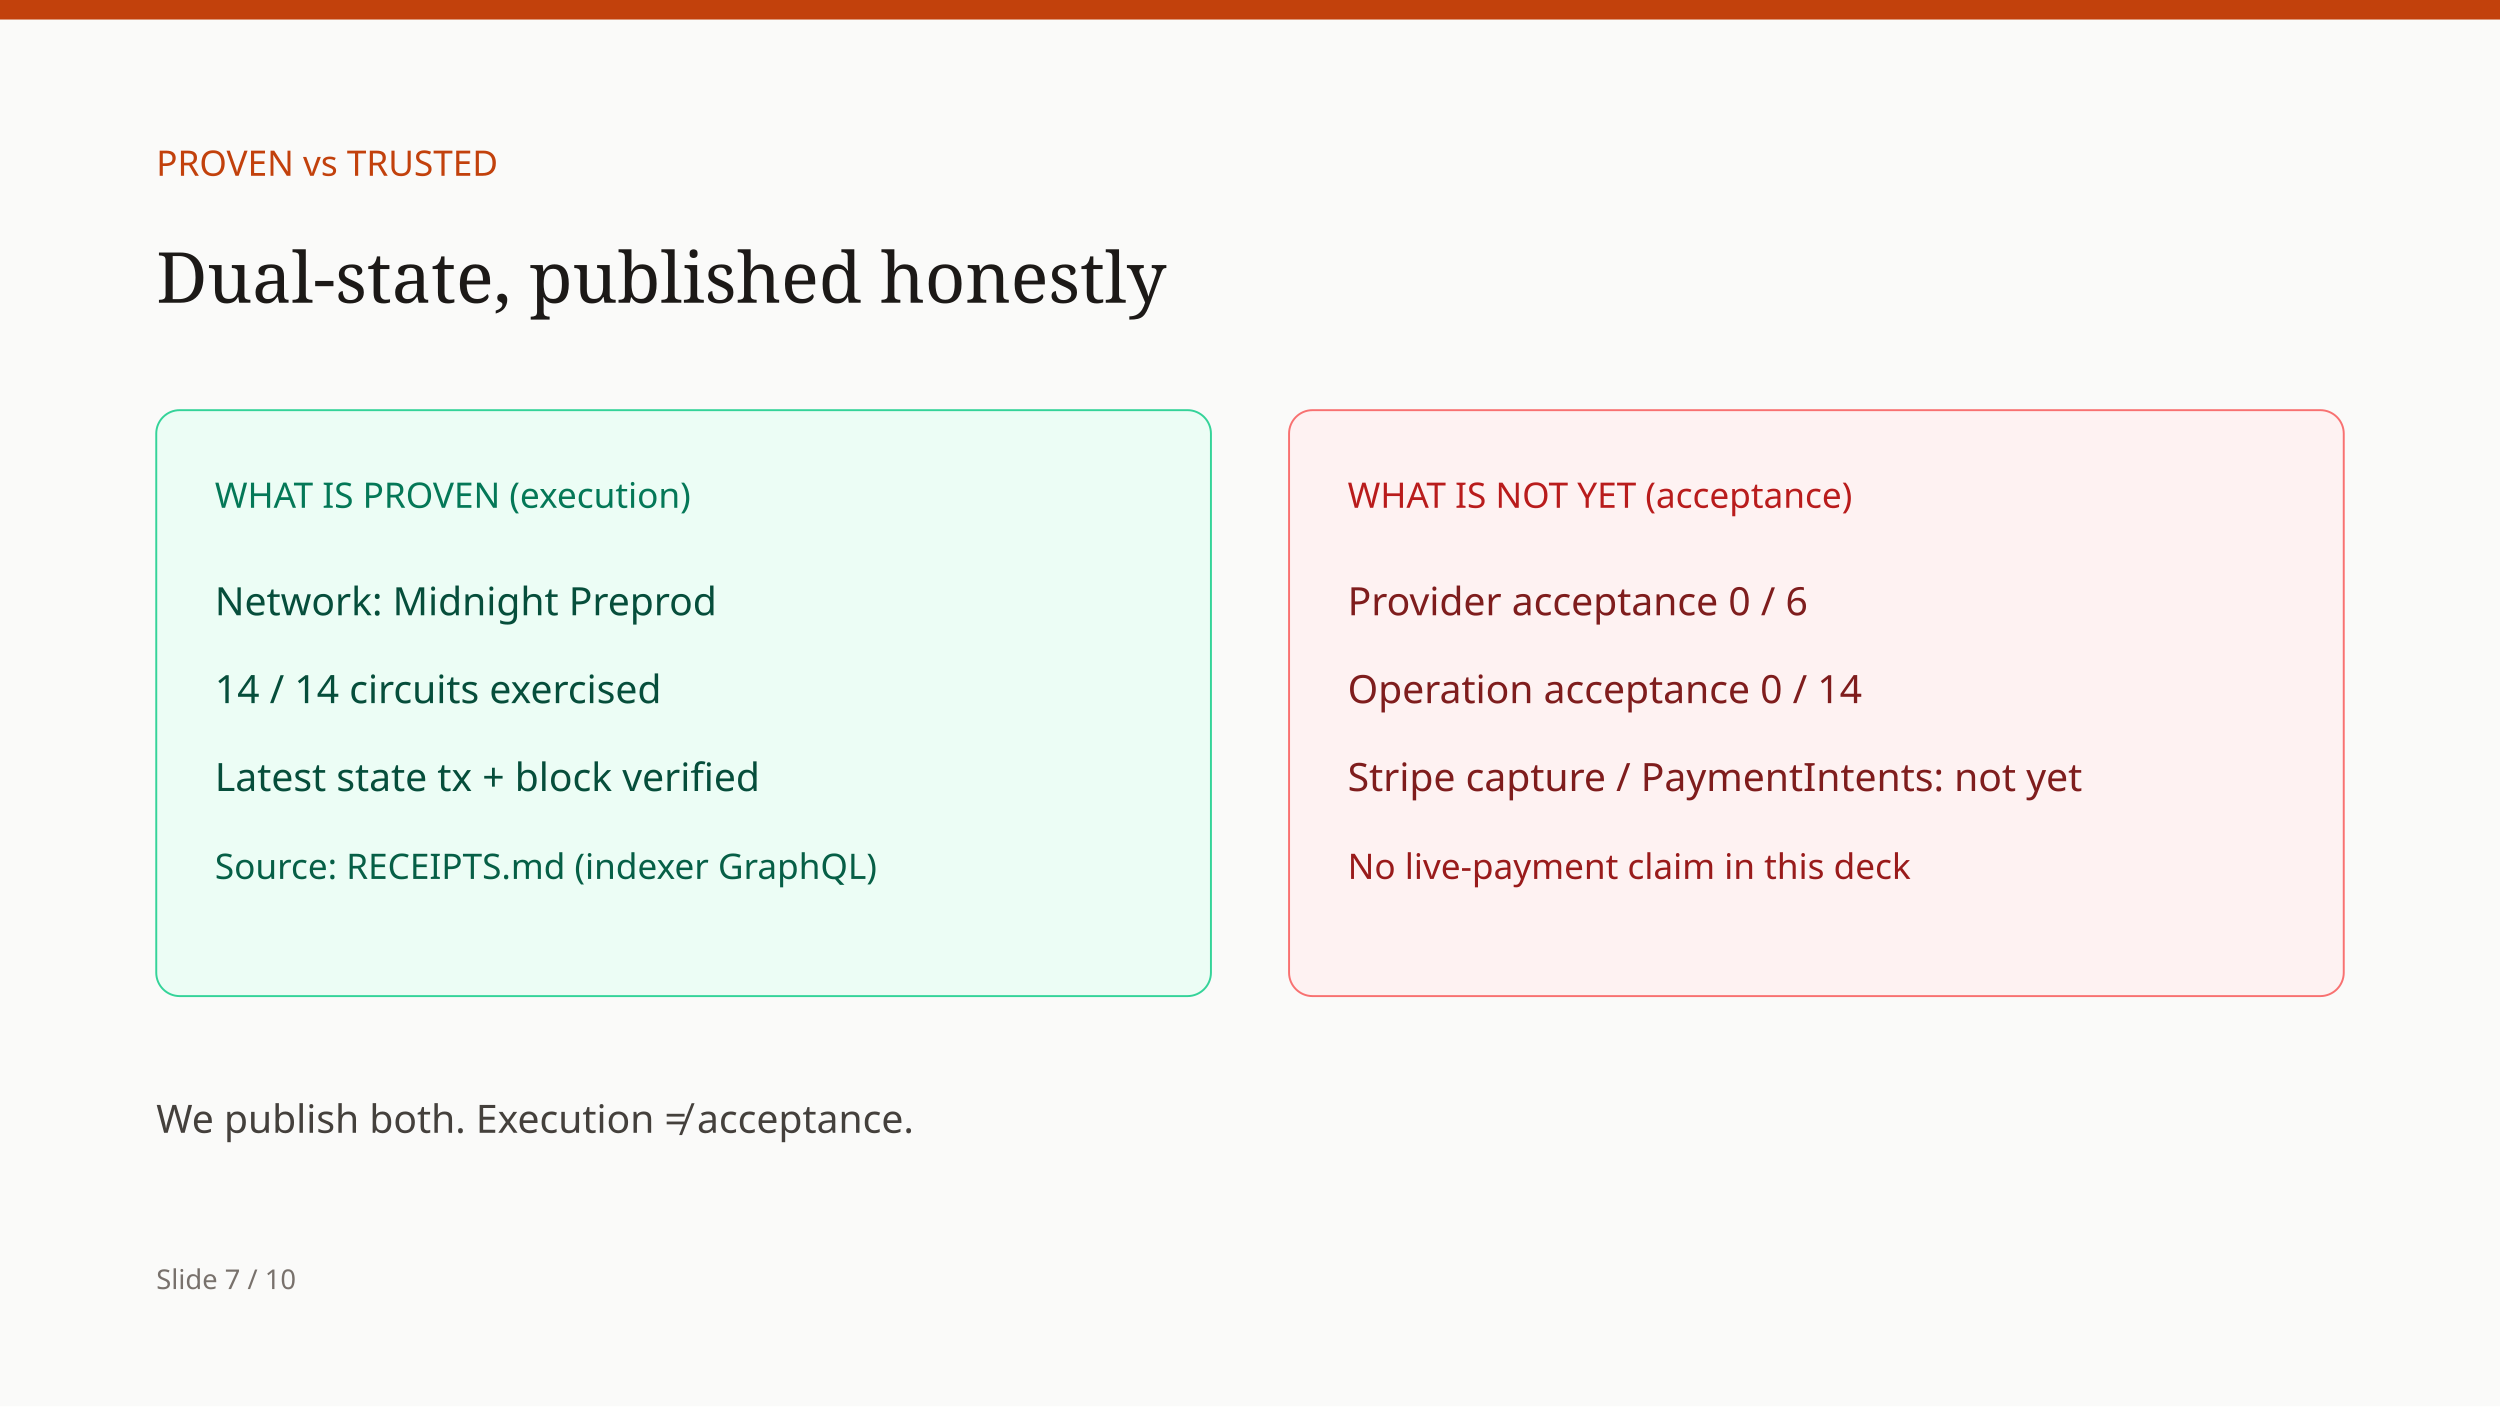
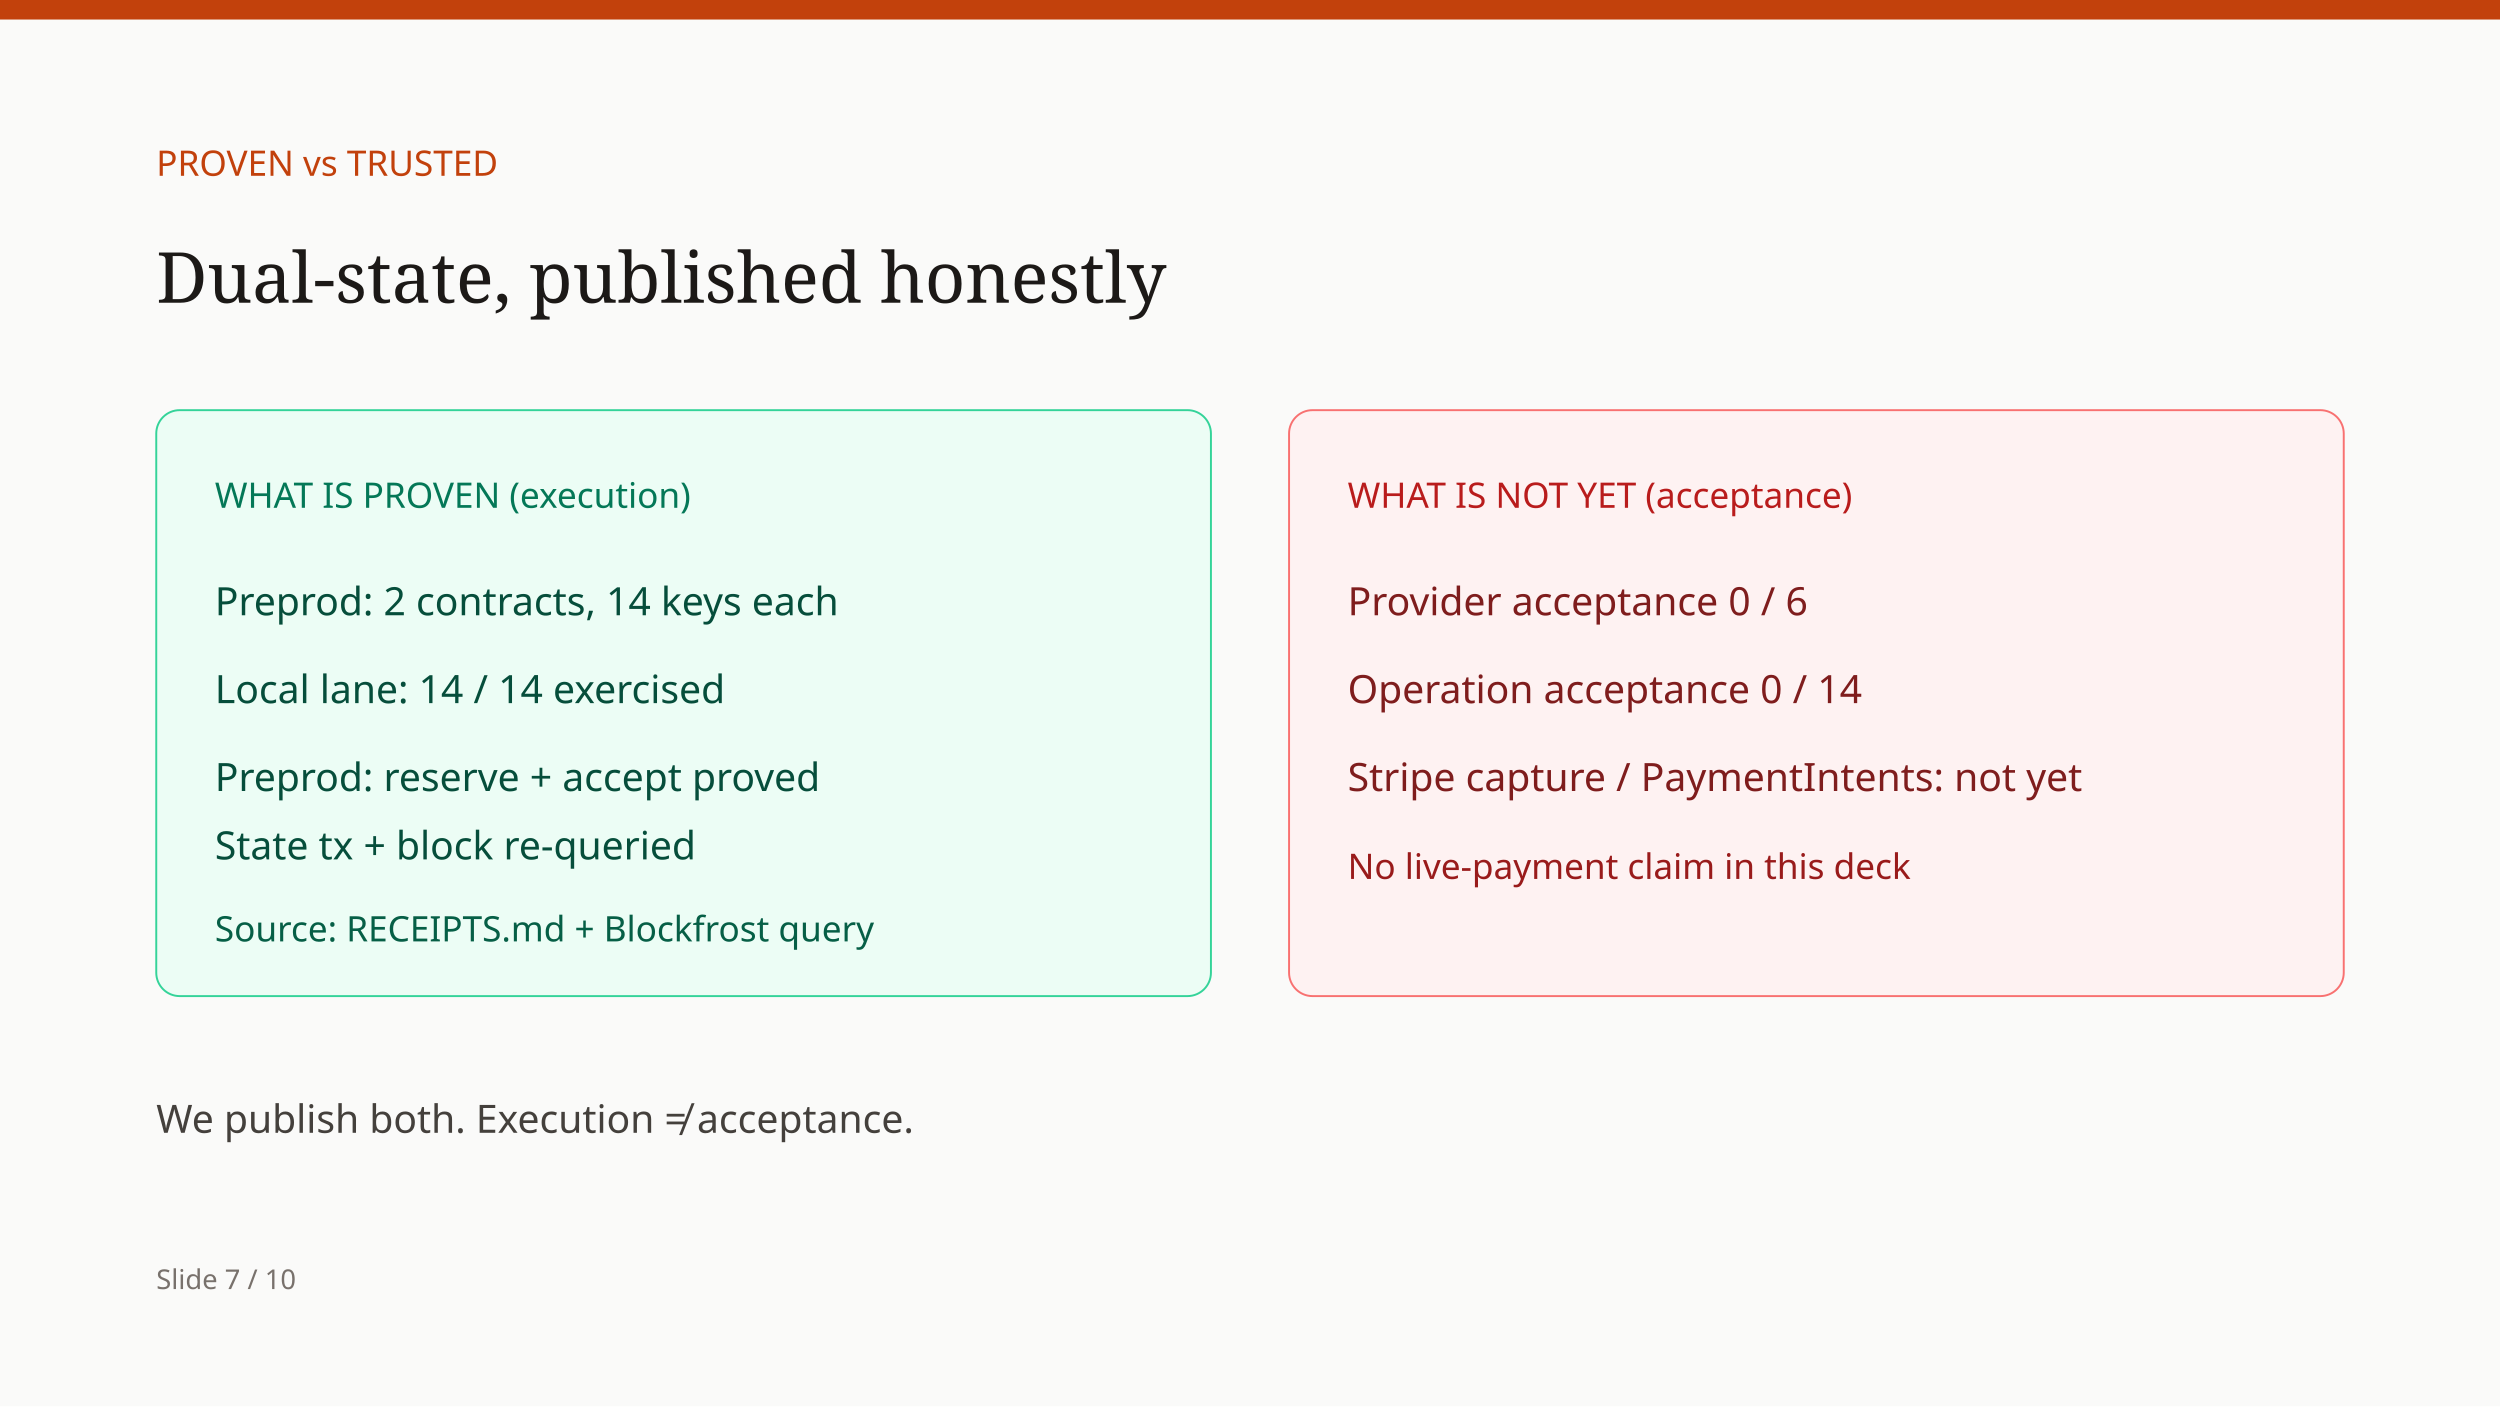
<svg xmlns="http://www.w3.org/2000/svg" width="1280" height="720" viewBox="0 0 1280 720">
  <rect width="1280" height="720" fill="#fafaf9" />
  <rect x="0" y="0" width="1280" height="10" fill="#c2410c" />
  <text x="80" y="90" font-family="system-ui, sans-serif" font-size="18" fill="#c2410c">PROVEN vs TRUSTED</text>
  <text x="80" y="155" font-family="Georgia, serif" font-size="36" fill="#1c1917">Dual-state, published honestly</text>
  <rect x="80" y="210" width="540" height="300" rx="12" fill="#ecfdf5" stroke="#34d399" />
  <text x="110" y="260" font-family="system-ui, sans-serif" font-size="18" fill="#047857">WHAT IS PROVEN (execution)</text>
-   <text x="110" y="315" font-family="system-ui, sans-serif" font-size="20" fill="#064e3b">Network: Midnight Preprod</text>
-   <text x="110" y="360" font-family="system-ui, sans-serif" font-size="20" fill="#064e3b">14 / 14 circuits exercised</text>
-   <text x="110" y="405" font-family="system-ui, sans-serif" font-size="20" fill="#064e3b">Latest state tx + block verified</text>
-   <text x="110" y="450" font-family="system-ui, sans-serif" font-size="18" fill="#065f46">Source: RECEIPTS.md (indexer GraphQL)</text>
+   <text x="110" y="315" font-family="system-ui, sans-serif" font-size="20" fill="#064e3b">Preprod: 2 contracts, 14 keys each</text>
+   <text x="110" y="360" font-family="system-ui, sans-serif" font-size="20" fill="#064e3b">Local lane: 14 / 14 exercised</text>
+   <text x="110" y="405" font-family="system-ui, sans-serif" font-size="20" fill="#064e3b">Preprod: reserve + accept proved</text>
+   <text x="110" y="440" font-family="system-ui, sans-serif" font-size="20" fill="#064e3b">State tx + block re-queried</text>
+   <text x="110" y="482" font-family="system-ui, sans-serif" font-size="18" fill="#065f46">Source: RECEIPTS.md + Blockfrost query</text>
  <rect x="660" y="210" width="540" height="300" rx="12" fill="#fef2f2" stroke="#f87171" />
  <text x="690" y="260" font-family="system-ui, sans-serif" font-size="18" fill="#b91c1c">WHAT IS NOT YET (acceptance)</text>
  <text x="690" y="315" font-family="system-ui, sans-serif" font-size="20" fill="#7f1d1d">Provider acceptance 0 / 6</text>
  <text x="690" y="360" font-family="system-ui, sans-serif" font-size="20" fill="#7f1d1d">Operation acceptance 0 / 14</text>
  <text x="690" y="405" font-family="system-ui, sans-serif" font-size="20" fill="#7f1d1d">Stripe capture / PaymentIntents: not yet</text>
  <text x="690" y="450" font-family="system-ui, sans-serif" font-size="18" fill="#991b1b">No live-payment claim in this deck</text>
  <text x="80" y="580" font-family="system-ui, sans-serif" font-size="20" fill="#44403c">We publish both. Execution ≠ acceptance.</text>
  <text x="80" y="660" font-family="system-ui, sans-serif" font-size="14" fill="#78716c">Slide 7 / 10</text>
</svg>
